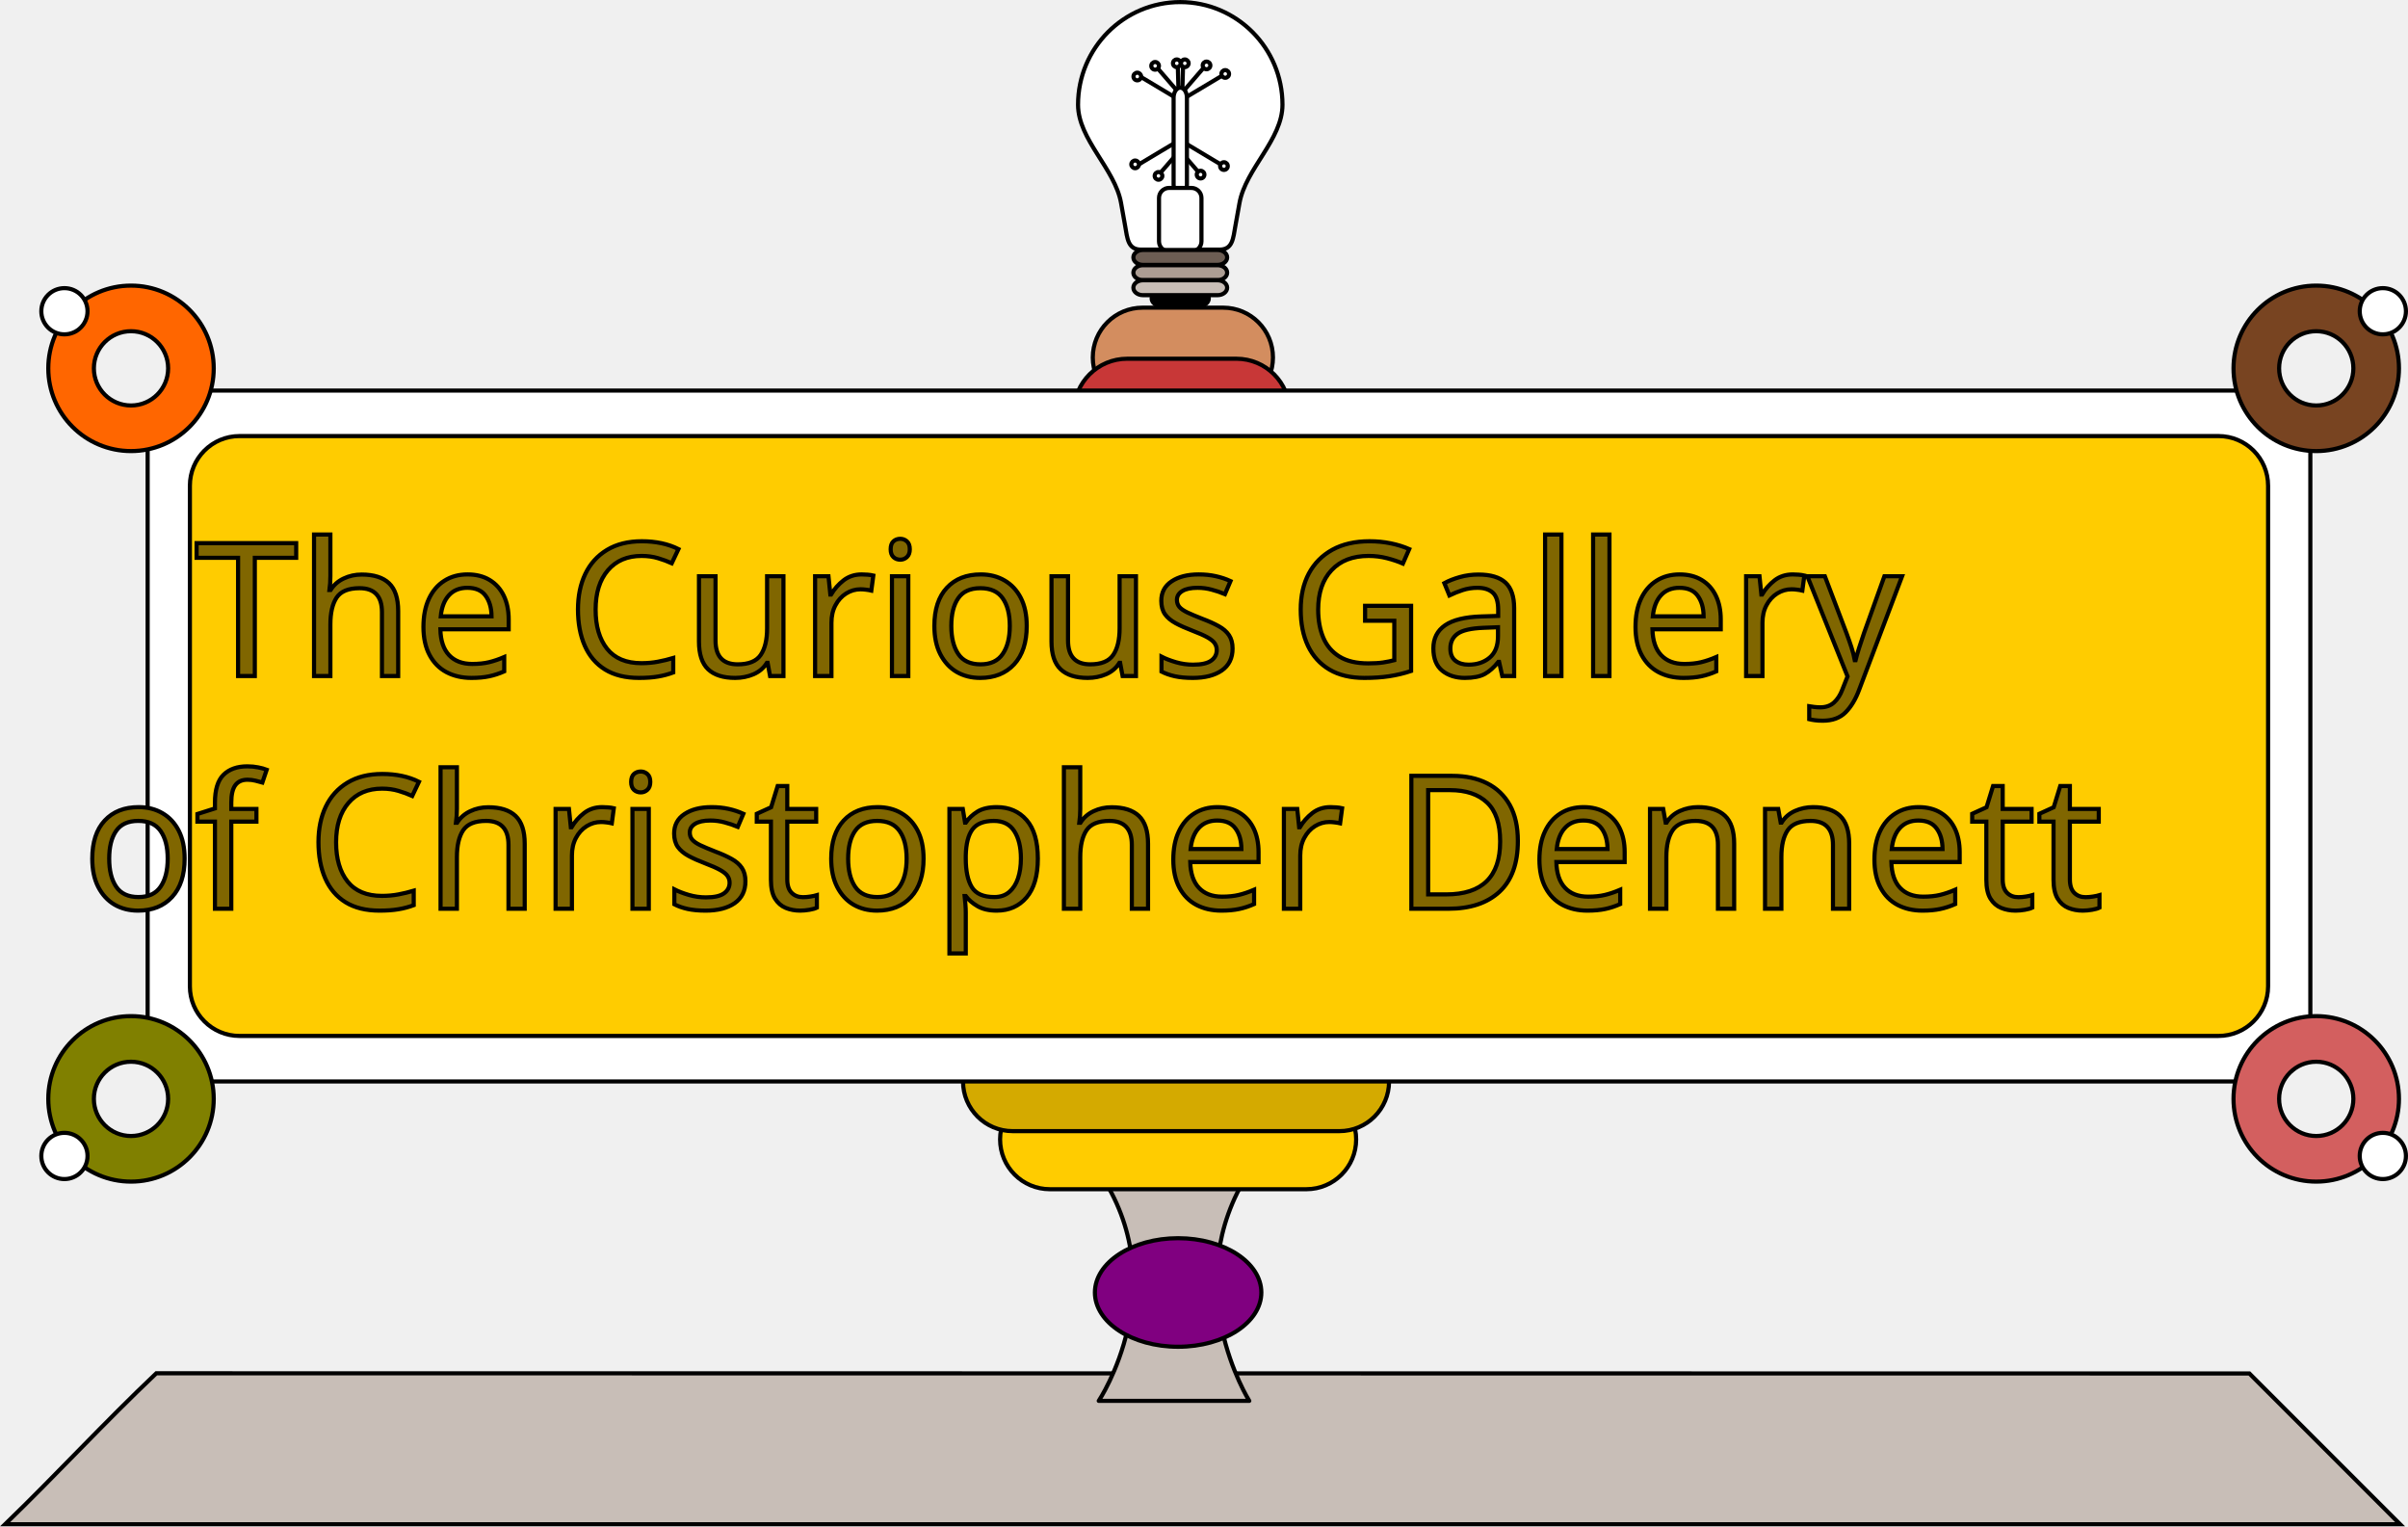
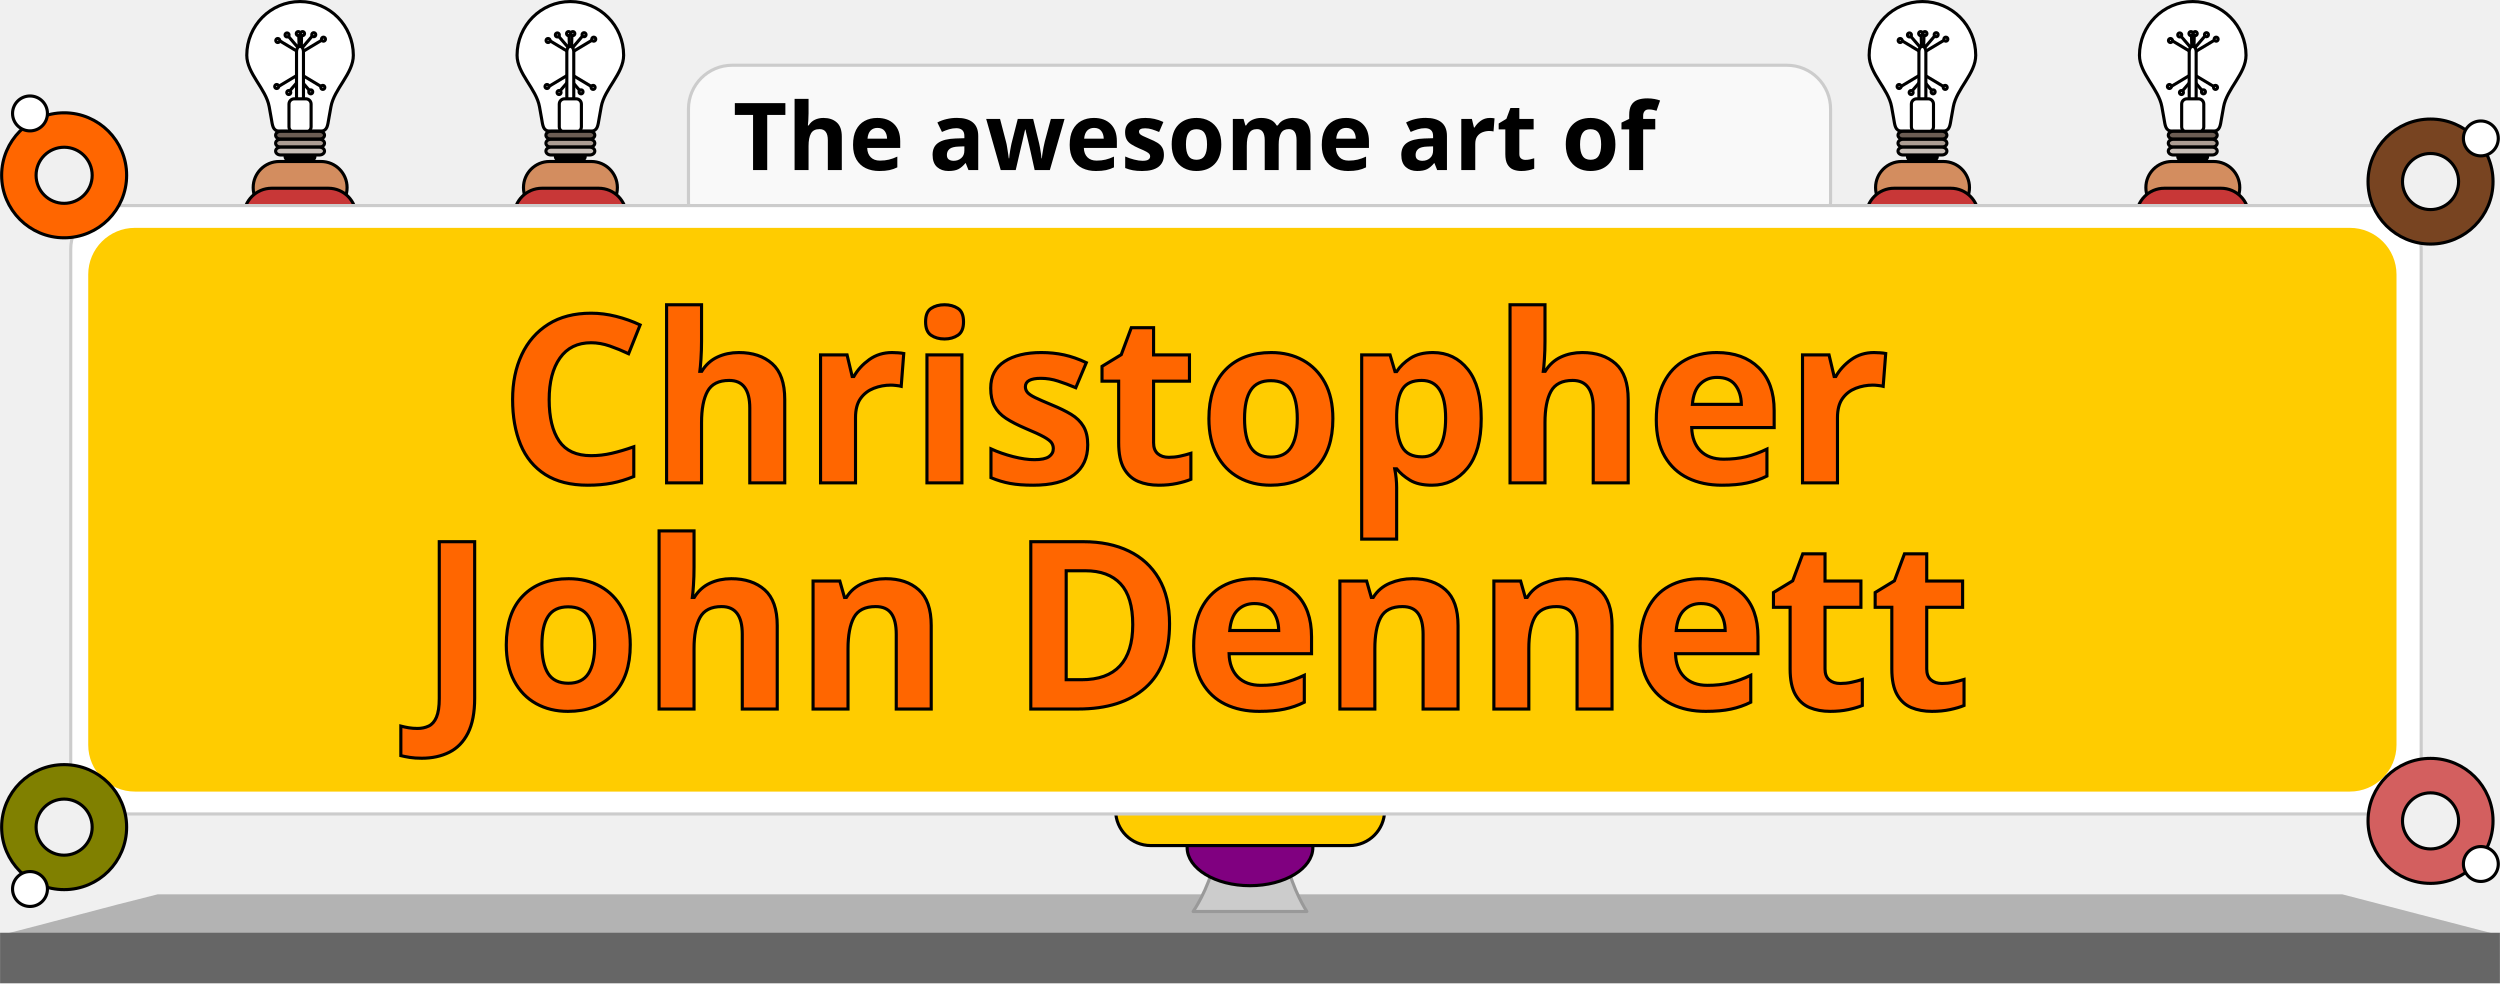
- <svg xmlns="http://www.w3.org/2000/svg" height="368.93" width="582.17" version="1.1" viewBox="0 0 582.175 368.927">
-   <g stroke="#000">
-     <g transform="translate(9.4894,-9.1126e-4)">
-       <path stroke-linejoin="round" style="color-rendering:auto;color:#000000;isolation:auto;mix-blend-mode:normal;shape-rendering:auto;solid-color:#000000;image-rendering:auto" d="m275.86.501c-13.649 0-24.713 11.104-24.713 24.801.01 8.436 8.916 15.458 10.397 23.761l.969 5.432c.568 3.185.658 5.84 3.882 5.84h18.929c3.224 0 3.31-2.656 3.881-5.84l.969-5.402c1.491-8.313 10.398-15.345 10.397-23.791 0-13.697-11.064-24.801-24.713-24.801z" stroke-linecap="round" fill="#fff" />
-       <g fill="none">
-         <path d="m274.85 34.349-9.458 5.654" />
-         <path d="m271.23 41.619-.201.202 5.232-6.058-.201 6.866" />
-         <path d="m276.63 34.349 9.458 5.654" />
-         <path d="m280.25 41.619.201.202-5.232-6.058.201 6.866" />
-         <path d="m275.01 23.779-9.458-5.654" />
-         <path d="m270.42 16.509-.201-.202 5.232 6.058-.201-6.866" />
-         <path d="m276.79 23.779 9.458-5.654" />
-         <path d="m281.38 16.509.201-.202-5.232 6.058.201-6.866" />
+ <svg xmlns="http://www.w3.org/2000/svg" height="314.6" width="800" version="1.1" viewBox="0 0 800.006 314.622">
+   <g stroke="#000" transform="translate(-224.8 -7.147)">
+     <path stroke-linejoin="round" style="color-rendering:auto;color:#000000;isolation:auto;mix-blend-mode:normal;shape-rendering:auto;solid-color:#000000;image-rendering:auto" d="m407.3 7.645c-9.416 0-17.05 7.695-17.05 17.19.007 5.846 6.151 10.71 7.173 16.47l.669 3.764c.392 2.207.454 4.047 2.678 4.047h13.06c2.224 0 2.284-1.84 2.678-4.047l.669-3.744c1.029-5.761 7.173-10.63 7.173-16.49 0-9.492-7.633-17.19-17.05-17.19z" stroke-linecap="round" fill="#fff" />
+     <g transform="matrix(.6899 0 0 .693 217 7.297)" stroke-width="1.446" fill="none">
+       <path d="m274.8 34.35-9.458 5.654" />
+       <path d="m271.2 41.62-.201.202 5.232-6.058-.201 6.866" />
+       <path d="m276.6 34.35 9.458 5.654" />
+       <path d="m280.2 41.62.201.202-5.232-6.058.201 6.866" />
+       <path d="m275 23.78-9.458-5.654" />
+       <path d="m270.4 16.51-.201-.202 5.232 6.058-.201-6.866" />
+       <path d="m276.8 23.78 9.458-5.654" />
+       <path d="m281.4 16.51.201-.202-5.232 6.058.201-6.866" />
+     </g>
+     <g stroke-linejoin="round" transform="matrix(.6899 0 0 .693 217 7.297)" stroke-linecap="round" stroke-width="1.446">
+       <g fill="#fff">
+         <rect style="color-rendering:auto;color:#000000;isolation:auto;mix-blend-mode:normal;shape-rendering:auto;solid-color:#000000;image-rendering:auto" rx="2.427" ry="2.427" height="25.85" width="3.22" y="21.19" x="274.2" />
+         <rect style="color-rendering:auto;color:#000000;isolation:auto;mix-blend-mode:normal;shape-rendering:auto;solid-color:#000000;image-rendering:auto" rx="2.427" ry="2.427" height="15.35" width="10.26" y="45.42" x="270.7" />
+         <rect style="color-rendering:auto;color:#000000;isolation:auto;mix-blend-mode:normal;shape-rendering:auto;solid-color:#000000;image-rendering:auto" rx="2.427" ry="2.427" height="3.776" width="9.298" y="72.19" x="271.2" />
      </g>
-       <g stroke-linejoin="round" stroke-linecap="round">
-         <g fill="#fff">
-           <rect style="color-rendering:auto;color:#000000;isolation:auto;mix-blend-mode:normal;shape-rendering:auto;solid-color:#000000;image-rendering:auto" rx="2.427" ry="2.427" height="25.848" width="3.22" y="21.19" x="274.25" />
-           <rect style="color-rendering:auto;color:#000000;isolation:auto;mix-blend-mode:normal;shape-rendering:auto;solid-color:#000000;image-rendering:auto" rx="2.427" ry="2.427" height="15.347" width="10.263" y="45.423" x="270.72" />
-           <rect style="color-rendering:auto;color:#000000;isolation:auto;mix-blend-mode:normal;shape-rendering:auto;solid-color:#000000;image-rendering:auto" rx="2.427" ry="2.427" height="3.776" width="9.298" y="72.193" x="271.21" />
-         </g>
-         <rect style="color-rendering:auto;color:#000000;isolation:auto;mix-blend-mode:normal;shape-rendering:auto;solid-color:#000000;image-rendering:auto" rx="2.363" ry="2.363" height="3.677" width="13.823" y="70.297" x="268.94" />
-         <rect style="color-rendering:auto;color:#000000;isolation:auto;mix-blend-mode:normal;shape-rendering:auto;solid-color:#000000;image-rendering:auto" rx="2.313" ry="2.313" height="3.599" width="22.676" y="60.42" x="264.52" fill="#6c5d53" />
-         <rect style="color-rendering:auto;color:#000000;isolation:auto;mix-blend-mode:normal;shape-rendering:auto;solid-color:#000000;image-rendering:auto" rx="2.313" ry="2.313" height="3.599" width="22.676" y="64.106" x="264.52" fill="#ac9d93" />
-         <rect style="color-rendering:auto;color:#000000;isolation:auto;mix-blend-mode:normal;shape-rendering:auto;solid-color:#000000;image-rendering:auto" rx="2.313" ry="2.313" height="3.599" width="22.676" y="67.745" x="264.52" fill="#c8beb7" />
-         <g fill="#fff">
-           <ellipse style="color-rendering:auto;color:#000000;isolation:auto;mix-blend-mode:normal;shape-rendering:auto;solid-color:#000000;image-rendering:auto" rx=".925" ry=".928" cy="18.492" cx="265.47" />
-           <ellipse style="color-rendering:auto;color:#000000;isolation:auto;mix-blend-mode:normal;shape-rendering:auto;solid-color:#000000;image-rendering:auto" rx=".925" ry=".928" cy="15.915" cx="269.78" />
-           <ellipse style="color-rendering:auto;color:#000000;isolation:auto;mix-blend-mode:normal;shape-rendering:auto;solid-color:#000000;image-rendering:auto" rx=".925" ry=".928" cy="15.296" cx="275.02" />
-           <ellipse style="color-rendering:auto;color:#000000;isolation:auto;mix-blend-mode:normal;shape-rendering:auto;solid-color:#000000;image-rendering:auto" rx=".925" ry=".928" cy="15.296" cx="276.96" />
-           <ellipse style="color-rendering:auto;color:#000000;isolation:auto;mix-blend-mode:normal;shape-rendering:auto;solid-color:#000000;image-rendering:auto" rx=".925" ry=".928" cy="15.811" cx="282.21" />
-           <ellipse style="color-rendering:auto;color:#000000;isolation:auto;mix-blend-mode:normal;shape-rendering:auto;solid-color:#000000;image-rendering:auto" rx=".925" ry=".928" cy="17.873" cx="286.73" />
-           <ellipse style="color-rendering:auto;color:#000000;isolation:auto;mix-blend-mode:normal;shape-rendering:auto;solid-color:#000000;image-rendering:auto" rx=".925" ry=".928" cy="40.14" cx="286.42" />
-           <ellipse style="color-rendering:auto;color:#000000;isolation:auto;mix-blend-mode:normal;shape-rendering:auto;solid-color:#000000;image-rendering:auto" rx=".925" ry=".928" cy="42.202" cx="280.77" />
-           <ellipse style="color-rendering:auto;color:#000000;isolation:auto;mix-blend-mode:normal;shape-rendering:auto;solid-color:#000000;image-rendering:auto" rx=".925" ry=".928" cy="42.511" cx="270.6" />
-           <ellipse style="color-rendering:auto;color:#000000;isolation:auto;mix-blend-mode:normal;shape-rendering:auto;solid-color:#000000;image-rendering:auto" rx=".925" ry=".928" cy="39.728" cx="264.95" />
-         </g>
+       <rect style="color-rendering:auto;color:#000000;isolation:auto;mix-blend-mode:normal;shape-rendering:auto;solid-color:#000000;image-rendering:auto" rx="2.363" ry="2.363" height="3.677" width="13.82" y="70.3" x="268.9" />
+       <rect style="color-rendering:auto;color:#000000;isolation:auto;mix-blend-mode:normal;shape-rendering:auto;solid-color:#000000;image-rendering:auto" rx="2.313" ry="2.313" height="3.599" width="22.68" y="60.42" x="264.5" fill="#6c5d53" />
+       <rect style="color-rendering:auto;color:#000000;isolation:auto;mix-blend-mode:normal;shape-rendering:auto;solid-color:#000000;image-rendering:auto" rx="2.313" ry="2.313" height="3.599" width="22.68" y="64.11" x="264.5" fill="#ac9d93" />
+       <rect style="color-rendering:auto;color:#000000;isolation:auto;mix-blend-mode:normal;shape-rendering:auto;solid-color:#000000;image-rendering:auto" rx="2.313" ry="2.313" height="3.599" width="22.68" y="67.75" x="264.5" fill="#c8beb7" />
+       <g fill="#fff">
+         <ellipse style="color-rendering:auto;color:#000000;isolation:auto;mix-blend-mode:normal;shape-rendering:auto;solid-color:#000000;image-rendering:auto" rx=".924" ry=".928" cy="18.49" cx="265.5" />
+         <ellipse style="color-rendering:auto;color:#000000;isolation:auto;mix-blend-mode:normal;shape-rendering:auto;solid-color:#000000;image-rendering:auto" rx=".924" ry=".928" cy="15.92" cx="269.8" />
+         <ellipse style="color-rendering:auto;color:#000000;isolation:auto;mix-blend-mode:normal;shape-rendering:auto;solid-color:#000000;image-rendering:auto" rx=".924" ry=".928" cy="15.3" cx="275" />
+         <ellipse style="color-rendering:auto;color:#000000;isolation:auto;mix-blend-mode:normal;shape-rendering:auto;solid-color:#000000;image-rendering:auto" rx=".924" ry=".928" cy="15.3" cx="277" />
+         <ellipse style="color-rendering:auto;color:#000000;isolation:auto;mix-blend-mode:normal;shape-rendering:auto;solid-color:#000000;image-rendering:auto" rx=".924" ry=".928" cy="15.81" cx="282.2" />
+         <ellipse style="color-rendering:auto;color:#000000;isolation:auto;mix-blend-mode:normal;shape-rendering:auto;solid-color:#000000;image-rendering:auto" rx=".924" ry=".928" cy="17.87" cx="286.7" />
+         <ellipse style="color-rendering:auto;color:#000000;isolation:auto;mix-blend-mode:normal;shape-rendering:auto;solid-color:#000000;image-rendering:auto" rx=".924" ry=".928" cy="40.14" cx="286.4" />
+         <ellipse style="color-rendering:auto;color:#000000;isolation:auto;mix-blend-mode:normal;shape-rendering:auto;solid-color:#000000;image-rendering:auto" rx=".924" ry=".928" cy="42.2" cx="280.8" />
+         <ellipse style="color-rendering:auto;color:#000000;isolation:auto;mix-blend-mode:normal;shape-rendering:auto;solid-color:#000000;image-rendering:auto" rx=".924" ry=".928" cy="42.51" cx="270.6" />
+         <ellipse style="color-rendering:auto;color:#000000;isolation:auto;mix-blend-mode:normal;shape-rendering:auto;solid-color:#000000;image-rendering:auto" rx=".924" ry=".928" cy="39.73" cx="265" />
      </g>
-       <path stroke-width="1px" fill="#c8beb7" d="m28.301 331.94 506.03.045 36.447 36.447h-579.03c12.377-11.96 24.049-24.66 36.551-36.49z" fill-rule="evenodd" />
    </g>
-     <g stroke-linejoin="round" stroke-linecap="round" transform="translate(9.4894,-9.1126e-4)">
-       <path style="color-rendering:auto;color:#000000;isolation:auto;mix-blend-mode:normal;shape-rendering:auto;solid-color:#000000;image-rendering:auto" d="m256.15 283.21h36.397c-17.693 27.339 0 55.397 0 55.397h-36.397s18.704-28.058 0-55.397z" fill="#c8beb7" />
-       <ellipse style="color-rendering:auto;color:#000000;isolation:auto;mix-blend-mode:normal;shape-rendering:auto;solid-color:#000000;image-rendering:auto" rx="20.12" ry="13.12" cy="312.41" cx="275.34" fill="#800080" />
-       <rect ry="12.042" style="color-rendering:auto;color:#000000;isolation:auto;mix-blend-mode:normal;shape-rendering:auto;solid-color:#000000;image-rendering:auto" transform="scale(1,-1)" height="24.084" width="86.084" y="-287.45" x="232.3" fill="#fc0" />
-       <rect ry="12" style="color-rendering:auto;color:#000000;isolation:auto;mix-blend-mode:normal;shape-rendering:auto;solid-color:#000000;image-rendering:auto" transform="scale(1,-1)" height="24" width="103" y="-273.41" x="223.34" fill="#d4aa00" />
-       <rect style="color-rendering:auto;color:#000000;isolation:auto;mix-blend-mode:normal;shape-rendering:auto;solid-color:#000000;image-rendering:auto" ry="12.042" height="24.084" width="43.562" y="74.364" x="254.71" fill="#d38d5f" />
-       <rect style="color-rendering:auto;color:#000000;isolation:auto;mix-blend-mode:normal;shape-rendering:auto;solid-color:#000000;image-rendering:auto" ry="12.848" height="25.696" width="52.122" y="86.71" x="250.17" fill="#c83737" />
+     <rect stroke-linejoin="round" style="color-rendering:auto;color:#000000;isolation:auto;mix-blend-mode:normal;shape-rendering:auto;solid-color:#000000;image-rendering:auto" ry="8.345" height="16.69" width="30.05" stroke-linecap="round" y="58.83" x="392.3" fill="#d38d5f" />
+     <rect stroke-linejoin="round" style="color-rendering:auto;color:#000000;isolation:auto;mix-blend-mode:normal;shape-rendering:auto;solid-color:#000000;image-rendering:auto" ry="8.904" height="17.81" width="35.96" stroke-linecap="round" y="67.39" x="389.3" fill="#c83737" />
+   </g>
+   <g stroke="#000" transform="translate(207.9 -7.147)">
+     <path stroke-linejoin="round" style="color-rendering:auto;color:#000000;isolation:auto;mix-blend-mode:normal;shape-rendering:auto;solid-color:#000000;image-rendering:auto" d="m407.3 7.645c-9.416 0-17.05 7.695-17.05 17.19.007 5.846 6.151 10.71 7.173 16.47l.669 3.764c.392 2.207.454 4.047 2.678 4.047h13.06c2.224 0 2.284-1.84 2.678-4.047l.669-3.744c1.029-5.761 7.173-10.63 7.173-16.49 0-9.492-7.633-17.19-17.05-17.19z" stroke-linecap="round" fill="#fff" />
+     <g transform="matrix(.6899 0 0 .693 217 7.297)" stroke-width="1.446" fill="none">
+       <path d="m274.8 34.35-9.458 5.654" />
+       <path d="m271.2 41.62-.201.202 5.232-6.058-.201 6.866" />
+       <path d="m276.6 34.35 9.458 5.654" />
+       <path d="m280.2 41.62.201.202-5.232-6.058.201 6.866" />
+       <path d="m275 23.78-9.458-5.654" />
+       <path d="m270.4 16.51-.201-.202 5.232 6.058-.201-6.866" />
+       <path d="m276.8 23.78 9.458-5.654" />
+       <path d="m281.4 16.51.201-.202-5.232 6.058.201-6.866" />
    </g>
-     <g stroke-linejoin="round" stroke-linecap="round" transform="translate(9.4894,-9.1126e-4)">
-       <rect style="color-rendering:auto;color:#000000;isolation:auto;mix-blend-mode:normal;shape-rendering:auto;solid-color:#000000;image-rendering:auto" ry="12" height="167" width="522.87" y="94.406" x="26.205" fill="#fff" />
-       <rect style="color-rendering:auto;color:#000000;isolation:auto;mix-blend-mode:normal;shape-rendering:auto;solid-color:#000000;image-rendering:auto" fill-opacity=".997" ry="12" height="145" width="502.44" y="105.4" x="36.42" fill="#fc0" />
+     <g stroke-linejoin="round" transform="matrix(.6899 0 0 .693 217 7.297)" stroke-linecap="round" stroke-width="1.446">
+       <g fill="#fff">
+         <rect style="color-rendering:auto;color:#000000;isolation:auto;mix-blend-mode:normal;shape-rendering:auto;solid-color:#000000;image-rendering:auto" rx="2.427" ry="2.427" height="25.85" width="3.22" y="21.19" x="274.2" />
+         <rect style="color-rendering:auto;color:#000000;isolation:auto;mix-blend-mode:normal;shape-rendering:auto;solid-color:#000000;image-rendering:auto" rx="2.427" ry="2.427" height="15.35" width="10.26" y="45.42" x="270.7" />
+         <rect style="color-rendering:auto;color:#000000;isolation:auto;mix-blend-mode:normal;shape-rendering:auto;solid-color:#000000;image-rendering:auto" rx="2.427" ry="2.427" height="3.776" width="9.298" y="72.19" x="271.2" />
+       </g>
+       <rect style="color-rendering:auto;color:#000000;isolation:auto;mix-blend-mode:normal;shape-rendering:auto;solid-color:#000000;image-rendering:auto" rx="2.363" ry="2.363" height="3.677" width="13.82" y="70.3" x="268.9" />
+       <rect style="color-rendering:auto;color:#000000;isolation:auto;mix-blend-mode:normal;shape-rendering:auto;solid-color:#000000;image-rendering:auto" rx="2.313" ry="2.313" height="3.599" width="22.68" y="60.42" x="264.5" fill="#6c5d53" />
+       <rect style="color-rendering:auto;color:#000000;isolation:auto;mix-blend-mode:normal;shape-rendering:auto;solid-color:#000000;image-rendering:auto" rx="2.313" ry="2.313" height="3.599" width="22.68" y="64.11" x="264.5" fill="#ac9d93" />
+       <rect style="color-rendering:auto;color:#000000;isolation:auto;mix-blend-mode:normal;shape-rendering:auto;solid-color:#000000;image-rendering:auto" rx="2.313" ry="2.313" height="3.599" width="22.68" y="67.75" x="264.5" fill="#c8beb7" />
+       <g fill="#fff">
+         <ellipse style="color-rendering:auto;color:#000000;isolation:auto;mix-blend-mode:normal;shape-rendering:auto;solid-color:#000000;image-rendering:auto" rx=".924" ry=".928" cy="18.49" cx="265.5" />
+         <ellipse style="color-rendering:auto;color:#000000;isolation:auto;mix-blend-mode:normal;shape-rendering:auto;solid-color:#000000;image-rendering:auto" rx=".924" ry=".928" cy="15.92" cx="269.8" />
+         <ellipse style="color-rendering:auto;color:#000000;isolation:auto;mix-blend-mode:normal;shape-rendering:auto;solid-color:#000000;image-rendering:auto" rx=".924" ry=".928" cy="15.3" cx="275" />
+         <ellipse style="color-rendering:auto;color:#000000;isolation:auto;mix-blend-mode:normal;shape-rendering:auto;solid-color:#000000;image-rendering:auto" rx=".924" ry=".928" cy="15.3" cx="277" />
+         <ellipse style="color-rendering:auto;color:#000000;isolation:auto;mix-blend-mode:normal;shape-rendering:auto;solid-color:#000000;image-rendering:auto" rx=".924" ry=".928" cy="15.81" cx="282.2" />
+         <ellipse style="color-rendering:auto;color:#000000;isolation:auto;mix-blend-mode:normal;shape-rendering:auto;solid-color:#000000;image-rendering:auto" rx=".924" ry=".928" cy="17.87" cx="286.7" />
+         <ellipse style="color-rendering:auto;color:#000000;isolation:auto;mix-blend-mode:normal;shape-rendering:auto;solid-color:#000000;image-rendering:auto" rx=".924" ry=".928" cy="40.14" cx="286.4" />
+         <ellipse style="color-rendering:auto;color:#000000;isolation:auto;mix-blend-mode:normal;shape-rendering:auto;solid-color:#000000;image-rendering:auto" rx=".924" ry=".928" cy="42.2" cx="280.8" />
+         <ellipse style="color-rendering:auto;color:#000000;isolation:auto;mix-blend-mode:normal;shape-rendering:auto;solid-color:#000000;image-rendering:auto" rx=".924" ry=".928" cy="42.51" cx="270.6" />
+         <ellipse style="color-rendering:auto;color:#000000;isolation:auto;mix-blend-mode:normal;shape-rendering:auto;solid-color:#000000;image-rendering:auto" rx=".924" ry=".928" cy="39.73" cx="265" />
+       </g>
    </g>
+     <rect stroke-linejoin="round" style="color-rendering:auto;color:#000000;isolation:auto;mix-blend-mode:normal;shape-rendering:auto;solid-color:#000000;image-rendering:auto" ry="8.345" height="16.69" width="30.05" stroke-linecap="round" y="58.83" x="392.3" fill="#d38d5f" />
+     <rect stroke-linejoin="round" style="color-rendering:auto;color:#000000;isolation:auto;mix-blend-mode:normal;shape-rendering:auto;solid-color:#000000;image-rendering:auto" ry="8.904" height="17.81" width="35.96" stroke-linecap="round" y="67.39" x="389.3" fill="#c83737" />
  </g>
-   <g transform="translate(9.4894,-9.1126e-4)">
-     <text style="word-spacing:0px;letter-spacing:0px" xml:space="preserve" font-size="45px" stroke="#000000" y="163.406" x="283.968" font-family="'Futura Md BT'" line-height="125%" fill="#806600">
-       <tspan y="163.406" x="290.78" style="text-anchor:middle;text-align:center">The Curious Gallery </tspan>
-       <tspan y="219.656" x="283.968" style="text-anchor:middle;text-align:center">of Christopher Dennett</tspan>
-     </text>
+   <g stroke="#000" transform="translate(-311.3 -7.147)">
+     <path stroke-linejoin="round" style="color-rendering:auto;color:#000000;isolation:auto;mix-blend-mode:normal;shape-rendering:auto;solid-color:#000000;image-rendering:auto" d="m407.3 7.645c-9.416 0-17.05 7.695-17.05 17.19.007 5.846 6.151 10.71 7.173 16.47l.669 3.764c.392 2.207.454 4.047 2.678 4.047h13.06c2.224 0 2.284-1.84 2.678-4.047l.669-3.744c1.029-5.761 7.173-10.63 7.173-16.49 0-9.492-7.633-17.19-17.05-17.19z" stroke-linecap="round" fill="#fff" />
+     <g transform="matrix(.6899 0 0 .693 217 7.297)" stroke-width="1.446" fill="none">
+       <path d="m274.8 34.35-9.458 5.654" />
+       <path d="m271.2 41.62-.201.202 5.232-6.058-.201 6.866" />
+       <path d="m276.6 34.35 9.458 5.654" />
+       <path d="m280.2 41.62.201.202-5.232-6.058.201 6.866" />
+       <path d="m275 23.78-9.458-5.654" />
+       <path d="m270.4 16.51-.201-.202 5.232 6.058-.201-6.866" />
+       <path d="m276.8 23.78 9.458-5.654" />
+       <path d="m281.4 16.51.201-.202-5.232 6.058.201-6.866" />
+     </g>
+     <g stroke-linejoin="round" transform="matrix(.6899 0 0 .693 217 7.297)" stroke-linecap="round" stroke-width="1.446">
+       <g fill="#fff">
+         <rect style="color-rendering:auto;color:#000000;isolation:auto;mix-blend-mode:normal;shape-rendering:auto;solid-color:#000000;image-rendering:auto" rx="2.427" ry="2.427" height="25.85" width="3.22" y="21.19" x="274.2" />
+         <rect style="color-rendering:auto;color:#000000;isolation:auto;mix-blend-mode:normal;shape-rendering:auto;solid-color:#000000;image-rendering:auto" rx="2.427" ry="2.427" height="15.35" width="10.26" y="45.42" x="270.7" />
+         <rect style="color-rendering:auto;color:#000000;isolation:auto;mix-blend-mode:normal;shape-rendering:auto;solid-color:#000000;image-rendering:auto" rx="2.427" ry="2.427" height="3.776" width="9.298" y="72.19" x="271.2" />
+       </g>
+       <rect style="color-rendering:auto;color:#000000;isolation:auto;mix-blend-mode:normal;shape-rendering:auto;solid-color:#000000;image-rendering:auto" rx="2.363" ry="2.363" height="3.677" width="13.82" y="70.3" x="268.9" />
+       <rect style="color-rendering:auto;color:#000000;isolation:auto;mix-blend-mode:normal;shape-rendering:auto;solid-color:#000000;image-rendering:auto" rx="2.313" ry="2.313" height="3.599" width="22.68" y="60.42" x="264.5" fill="#6c5d53" />
+       <rect style="color-rendering:auto;color:#000000;isolation:auto;mix-blend-mode:normal;shape-rendering:auto;solid-color:#000000;image-rendering:auto" rx="2.313" ry="2.313" height="3.599" width="22.68" y="64.11" x="264.5" fill="#ac9d93" />
+       <rect style="color-rendering:auto;color:#000000;isolation:auto;mix-blend-mode:normal;shape-rendering:auto;solid-color:#000000;image-rendering:auto" rx="2.313" ry="2.313" height="3.599" width="22.68" y="67.75" x="264.5" fill="#c8beb7" />
+       <g fill="#fff">
+         <ellipse style="color-rendering:auto;color:#000000;isolation:auto;mix-blend-mode:normal;shape-rendering:auto;solid-color:#000000;image-rendering:auto" rx=".924" ry=".928" cy="18.49" cx="265.5" />
+         <ellipse style="color-rendering:auto;color:#000000;isolation:auto;mix-blend-mode:normal;shape-rendering:auto;solid-color:#000000;image-rendering:auto" rx=".924" ry=".928" cy="15.92" cx="269.8" />
+         <ellipse style="color-rendering:auto;color:#000000;isolation:auto;mix-blend-mode:normal;shape-rendering:auto;solid-color:#000000;image-rendering:auto" rx=".924" ry=".928" cy="15.3" cx="275" />
+         <ellipse style="color-rendering:auto;color:#000000;isolation:auto;mix-blend-mode:normal;shape-rendering:auto;solid-color:#000000;image-rendering:auto" rx=".924" ry=".928" cy="15.3" cx="277" />
+         <ellipse style="color-rendering:auto;color:#000000;isolation:auto;mix-blend-mode:normal;shape-rendering:auto;solid-color:#000000;image-rendering:auto" rx=".924" ry=".928" cy="15.81" cx="282.2" />
+         <ellipse style="color-rendering:auto;color:#000000;isolation:auto;mix-blend-mode:normal;shape-rendering:auto;solid-color:#000000;image-rendering:auto" rx=".924" ry=".928" cy="17.87" cx="286.7" />
+         <ellipse style="color-rendering:auto;color:#000000;isolation:auto;mix-blend-mode:normal;shape-rendering:auto;solid-color:#000000;image-rendering:auto" rx=".924" ry=".928" cy="40.14" cx="286.4" />
+         <ellipse style="color-rendering:auto;color:#000000;isolation:auto;mix-blend-mode:normal;shape-rendering:auto;solid-color:#000000;image-rendering:auto" rx=".924" ry=".928" cy="42.2" cx="280.8" />
+         <ellipse style="color-rendering:auto;color:#000000;isolation:auto;mix-blend-mode:normal;shape-rendering:auto;solid-color:#000000;image-rendering:auto" rx=".924" ry=".928" cy="42.51" cx="270.6" />
+         <ellipse style="color-rendering:auto;color:#000000;isolation:auto;mix-blend-mode:normal;shape-rendering:auto;solid-color:#000000;image-rendering:auto" rx=".924" ry=".928" cy="39.73" cx="265" />
+       </g>
+     </g>
+     <rect stroke-linejoin="round" style="color-rendering:auto;color:#000000;isolation:auto;mix-blend-mode:normal;shape-rendering:auto;solid-color:#000000;image-rendering:auto" ry="8.345" height="16.69" width="30.05" stroke-linecap="round" y="58.83" x="392.3" fill="#d38d5f" />
+     <rect stroke-linejoin="round" style="color-rendering:auto;color:#000000;isolation:auto;mix-blend-mode:normal;shape-rendering:auto;solid-color:#000000;image-rendering:auto" ry="8.904" height="17.81" width="35.96" stroke-linecap="round" y="67.39" x="389.3" fill="#c83737" />
  </g>
-   <g stroke-linejoin="round" stroke="#000" stroke-linecap="round" transform="translate(9.4894,-9.1126e-4)">
-     <path style="color-rendering:auto;color:#000000;isolation:auto;mix-blend-mode:normal;shape-rendering:auto;solid-color:#000000;image-rendering:auto" d="m22.185 69.032a20 20 0 0 0 -20 20 20 20 0 0 0 20 20 20 20 0 0 0 20 -20 20 20 0 0 0 -20 -20zm0 11.023a8.976 8.976 0 0 1 8.975 8.977 8.976 8.976 0 0 1 -8.975 8.977 8.976 8.976 0 0 1 -8.977 -8.977 8.976 8.976 0 0 1 8.977 -8.977z" fill="#f60" />
-     <circle style="color-rendering:auto;color:#000000;isolation:auto;mix-blend-mode:normal;shape-rendering:auto;solid-color:#000000;image-rendering:auto" cy="75.229" cx="6.085" r="5.585" fill="#fff" />
-     <path style="color-rendering:auto;color:#000000;isolation:auto;mix-blend-mode:normal;shape-rendering:auto;solid-color:#000000;image-rendering:auto" d="m22.185 285.61a20 20 0 0 1 -20 -20 20 20 0 0 1 20 -20 20 20 0 0 1 20 20 20 20 0 0 1 -20 20zm0-11.023a8.976 8.976 0 0 0 8.975 -8.977 8.976 8.976 0 0 0 -8.975 -8.977 8.976 8.976 0 0 0 -8.977 8.977 8.976 8.976 0 0 0 8.977 8.977z" fill="#808000" />
-     <circle style="color-rendering:auto;color:#000000;isolation:auto;mix-blend-mode:normal;shape-rendering:auto;solid-color:#000000;image-rendering:auto" cx="6.085" transform="scale(1,-1)" cy="-279.41" r="5.585" fill="#fff" />
-     <path style="color-rendering:auto;color:#000000;isolation:auto;mix-blend-mode:normal;shape-rendering:auto;solid-color:#000000;image-rendering:auto" d="m550.5 69.032a20 20 0 0 1 20 20 20 20 0 0 1 -20 20 20 20 0 0 1 -20 -20 20 20 0 0 1 20 -20zm0 11.023a8.976 8.976 0 0 0 -8.975 8.977 8.976 8.976 0 0 0 8.975 8.977 8.976 8.976 0 0 0 8.977 -8.977 8.976 8.976 0 0 0 -8.98 -8.976z" fill="#784421" />
-     <circle style="color-rendering:auto;color:#000000;isolation:auto;mix-blend-mode:normal;shape-rendering:auto;solid-color:#000000;image-rendering:auto" cx="-566.6" transform="scale(-1,1)" cy="75.229" r="5.585" fill="#fff" />
-     <path style="color-rendering:auto;color:#000000;isolation:auto;mix-blend-mode:normal;shape-rendering:auto;solid-color:#000000;image-rendering:auto" d="m550.5 285.61a20 20 0 0 0 20 -20 20 20 0 0 0 -20 -20 20 20 0 0 0 -20 20 20 20 0 0 0 20 20zm0-11.023a8.976 8.976 0 0 1 -8.975 -8.977 8.976 8.976 0 0 1 8.975 -8.977 8.976 8.976 0 0 1 8.977 8.977 8.976 8.976 0 0 1 -8.977 8.977z" fill="#d35f5f" />
-     <circle style="color-rendering:auto;color:#000000;isolation:auto;mix-blend-mode:normal;shape-rendering:auto;solid-color:#000000;image-rendering:auto" cx="-566.6" transform="scale(-1)" cy="-279.41" r="5.585" fill="#fff" />
+   <g stroke="#000" transform="translate(294.4 -7.147)">
+     <path stroke-linejoin="round" style="color-rendering:auto;color:#000000;isolation:auto;mix-blend-mode:normal;shape-rendering:auto;solid-color:#000000;image-rendering:auto" d="m407.3 7.645c-9.416 0-17.05 7.695-17.05 17.19.007 5.846 6.151 10.71 7.173 16.47l.669 3.764c.392 2.207.454 4.047 2.678 4.047h13.06c2.224 0 2.284-1.84 2.678-4.047l.669-3.744c1.029-5.761 7.173-10.63 7.173-16.49 0-9.492-7.633-17.19-17.05-17.19z" stroke-linecap="round" fill="#fff" />
+     <g transform="matrix(.6899 0 0 .693 217 7.297)" stroke-width="1.446" fill="none">
+       <path d="m274.8 34.35-9.458 5.654" />
+       <path d="m271.2 41.62-.201.202 5.232-6.058-.201 6.866" />
+       <path d="m276.6 34.35 9.458 5.654" />
+       <path d="m280.2 41.62.201.202-5.232-6.058.201 6.866" />
+       <path d="m275 23.78-9.458-5.654" />
+       <path d="m270.4 16.51-.201-.202 5.232 6.058-.201-6.866" />
+       <path d="m276.8 23.78 9.458-5.654" />
+       <path d="m281.4 16.51.201-.202-5.232 6.058.201-6.866" />
+     </g>
+     <g stroke-linejoin="round" transform="matrix(.6899 0 0 .693 217 7.297)" stroke-linecap="round" stroke-width="1.446">
+       <g fill="#fff">
+         <rect style="color-rendering:auto;color:#000000;isolation:auto;mix-blend-mode:normal;shape-rendering:auto;solid-color:#000000;image-rendering:auto" rx="2.427" ry="2.427" height="25.85" width="3.22" y="21.19" x="274.2" />
+         <rect style="color-rendering:auto;color:#000000;isolation:auto;mix-blend-mode:normal;shape-rendering:auto;solid-color:#000000;image-rendering:auto" rx="2.427" ry="2.427" height="15.35" width="10.26" y="45.42" x="270.7" />
+         <rect style="color-rendering:auto;color:#000000;isolation:auto;mix-blend-mode:normal;shape-rendering:auto;solid-color:#000000;image-rendering:auto" rx="2.427" ry="2.427" height="3.776" width="9.298" y="72.19" x="271.2" />
+       </g>
+       <rect style="color-rendering:auto;color:#000000;isolation:auto;mix-blend-mode:normal;shape-rendering:auto;solid-color:#000000;image-rendering:auto" rx="2.363" ry="2.363" height="3.677" width="13.82" y="70.3" x="268.9" />
+       <rect style="color-rendering:auto;color:#000000;isolation:auto;mix-blend-mode:normal;shape-rendering:auto;solid-color:#000000;image-rendering:auto" rx="2.313" ry="2.313" height="3.599" width="22.68" y="60.42" x="264.5" fill="#6c5d53" />
+       <rect style="color-rendering:auto;color:#000000;isolation:auto;mix-blend-mode:normal;shape-rendering:auto;solid-color:#000000;image-rendering:auto" rx="2.313" ry="2.313" height="3.599" width="22.68" y="64.11" x="264.5" fill="#ac9d93" />
+       <rect style="color-rendering:auto;color:#000000;isolation:auto;mix-blend-mode:normal;shape-rendering:auto;solid-color:#000000;image-rendering:auto" rx="2.313" ry="2.313" height="3.599" width="22.68" y="67.75" x="264.5" fill="#c8beb7" />
+       <g fill="#fff">
+         <ellipse style="color-rendering:auto;color:#000000;isolation:auto;mix-blend-mode:normal;shape-rendering:auto;solid-color:#000000;image-rendering:auto" rx=".924" ry=".928" cy="18.49" cx="265.5" />
+         <ellipse style="color-rendering:auto;color:#000000;isolation:auto;mix-blend-mode:normal;shape-rendering:auto;solid-color:#000000;image-rendering:auto" rx=".924" ry=".928" cy="15.92" cx="269.8" />
+         <ellipse style="color-rendering:auto;color:#000000;isolation:auto;mix-blend-mode:normal;shape-rendering:auto;solid-color:#000000;image-rendering:auto" rx=".924" ry=".928" cy="15.3" cx="275" />
+         <ellipse style="color-rendering:auto;color:#000000;isolation:auto;mix-blend-mode:normal;shape-rendering:auto;solid-color:#000000;image-rendering:auto" rx=".924" ry=".928" cy="15.3" cx="277" />
+         <ellipse style="color-rendering:auto;color:#000000;isolation:auto;mix-blend-mode:normal;shape-rendering:auto;solid-color:#000000;image-rendering:auto" rx=".924" ry=".928" cy="15.81" cx="282.2" />
+         <ellipse style="color-rendering:auto;color:#000000;isolation:auto;mix-blend-mode:normal;shape-rendering:auto;solid-color:#000000;image-rendering:auto" rx=".924" ry=".928" cy="17.87" cx="286.7" />
+         <ellipse style="color-rendering:auto;color:#000000;isolation:auto;mix-blend-mode:normal;shape-rendering:auto;solid-color:#000000;image-rendering:auto" rx=".924" ry=".928" cy="40.14" cx="286.4" />
+         <ellipse style="color-rendering:auto;color:#000000;isolation:auto;mix-blend-mode:normal;shape-rendering:auto;solid-color:#000000;image-rendering:auto" rx=".924" ry=".928" cy="42.2" cx="280.8" />
+         <ellipse style="color-rendering:auto;color:#000000;isolation:auto;mix-blend-mode:normal;shape-rendering:auto;solid-color:#000000;image-rendering:auto" rx=".924" ry=".928" cy="42.51" cx="270.6" />
+         <ellipse style="color-rendering:auto;color:#000000;isolation:auto;mix-blend-mode:normal;shape-rendering:auto;solid-color:#000000;image-rendering:auto" rx=".924" ry=".928" cy="39.73" cx="265" />
+       </g>
+     </g>
+     <rect stroke-linejoin="round" style="color-rendering:auto;color:#000000;isolation:auto;mix-blend-mode:normal;shape-rendering:auto;solid-color:#000000;image-rendering:auto" ry="8.345" height="16.69" width="30.05" stroke-linecap="round" y="58.83" x="392.3" fill="#d38d5f" />
+     <rect stroke-linejoin="round" style="color-rendering:auto;color:#000000;isolation:auto;mix-blend-mode:normal;shape-rendering:auto;solid-color:#000000;image-rendering:auto" ry="8.904" height="17.81" width="35.96" stroke-linecap="round" y="67.39" x="389.3" fill="#c83737" />
  </g>
+   <rect height="57.71" stroke="#ccc" fill="#f9f9f9" style="color-rendering:auto;color:#000000;isolation:auto;mix-blend-mode:normal;shape-rendering:auto;solid-color:#000000;image-rendering:auto" ry="13.99" width="365.5" y="20.88" x="220.3" />
+   <path fill-rule="evenodd" fill="#b3b3b3" d="m50.5 286.2 699.1.016 50.36 13.1h-800c17.1-4.3 33.23-8.866 50.5-13.12z" />
+   <path stroke-linejoin="round" style="color-rendering:auto;color:#000000;isolation:auto;mix-blend-mode:normal;shape-rendering:auto;solid-color:#000000;image-rendering:auto" d="m381.8 240h36.4c-17.69 25.51 0 51.7 0 51.7h-36.4s18.7-26.19 0-51.7z" stroke="#999" stroke-linecap="round" fill="#ccc" />
+   <ellipse stroke-linejoin="round" style="color-rendering:auto;color:#000000;isolation:auto;mix-blend-mode:normal;shape-rendering:auto;solid-color:#000000;image-rendering:auto" stroke-linecap="round" rx="20.12" ry="12.24" stroke="#000" cy="271.2" cx="400" fill="#800080" />
+   <rect stroke-linejoin="round" style="color-rendering:auto;color:#000000;isolation:auto;mix-blend-mode:normal;shape-rendering:auto;solid-color:#000000;image-rendering:auto" transform="scale(1,-1)" ry="11.24" height="22.48" width="86.08" stroke="#000" stroke-linecap="round" y="-270.6" x="357" fill="#fc0" />
+   <rect stroke-linejoin="round" style="color-rendering:auto;color:#000000;isolation:auto;mix-blend-mode:normal;shape-rendering:auto;solid-color:#000000;image-rendering:auto" transform="scale(1,-1)" ry="11.2" height="22.4" width="103" stroke="#000" stroke-linecap="round" y="-257.5" x="348.5" fill="#d4aa00" />
+   <rect stroke-linejoin="round" style="color-rendering:auto;color:#000000;isolation:auto;mix-blend-mode:normal;shape-rendering:auto;solid-color:#000000;image-rendering:auto" ry="13.99" height="194.7" width="752.2" stroke="#ccc" stroke-linecap="round" y="65.78" x="22.61" fill="#fff" />
+   <rect style="color-rendering:auto;color:#000000;isolation:auto;mix-blend-mode:normal;shape-rendering:auto;solid-color:#000000;image-rendering:auto" fill-opacity=".997" ry="14.93" height="180.4" width="738.7" y="72.92" x="28.21" fill="#fc0" />
+   <text font-size="45px" style="word-spacing:0px;letter-spacing:0px" line-height="125%" xml:space="preserve" y="54.43" x="392.961" font-family="'Futura Md BT'" fill="#000000">
+     <tspan style="text-anchor:middle;text-align:center" font-weight="900" font-size="30px" y="54.43" x="399.772" font-family="'Source Code Pro'" fill="#000000">The awesome art of</tspan>
+   </text>
+   <g stroke-linejoin="round" stroke="#000" stroke-linecap="round">
+     <path style="color-rendering:auto;color:#000000;isolation:auto;mix-blend-mode:normal;shape-rendering:auto;solid-color:#000000;image-rendering:auto" d="m20.5 36.1a20 20 0 0 0 -20 20 20 20 0 0 0 20 20 20 20 0 0 0 20 -20 20 20 0 0 0 -20 -20zm0 11.02a8.976 8.976 0 0 1 8.975 8.977 8.976 8.976 0 0 1 -8.975 8.977 8.976 8.976 0 0 1 -8.977 -8.977 8.976 8.976 0 0 1 8.977 -8.977z" fill="#f60" />
+     <circle style="color-rendering:auto;color:#000000;isolation:auto;mix-blend-mode:normal;shape-rendering:auto;solid-color:#000000;image-rendering:auto" cy="36.3" cx="9.574" r="5.585" fill="#fff" />
+   </g>
+   <g stroke-linejoin="round" stroke="#000" stroke-linecap="round">
+     <path style="color-rendering:auto;color:#000000;isolation:auto;mix-blend-mode:normal;shape-rendering:auto;solid-color:#000000;image-rendering:auto" d="m20.5 284.7a20 20 0 0 1 -20 -20 20 20 0 0 1 20 -20 20 20 0 0 1 20 20 20 20 0 0 1 -20 20zm0-11.02a8.976 8.976 0 0 0 8.975 -8.977 8.976 8.976 0 0 0 -8.975 -8.977 8.976 8.976 0 0 0 -8.977 8.977 8.976 8.976 0 0 0 8.977 8.977z" fill="#808000" />
+     <circle style="color-rendering:auto;color:#000000;isolation:auto;mix-blend-mode:normal;shape-rendering:auto;solid-color:#000000;image-rendering:auto" cx="9.574" transform="scale(1,-1)" cy="-284.5" r="5.585" fill="#fff" />
+   </g>
+   <g stroke-linejoin="round" stroke="#000" stroke-linecap="round">
+     <path style="color-rendering:auto;color:#000000;isolation:auto;mix-blend-mode:normal;shape-rendering:auto;solid-color:#000000;image-rendering:auto" d="m777.8 38.1a20 20 0 0 1 20 20 20 20 0 0 1 -20 20 20 20 0 0 1 -20 -20 20 20 0 0 1 20 -20zm0 11.02a8.976 8.976 0 0 0 -8.975 8.977 8.976 8.976 0 0 0 8.975 8.977 8.976 8.976 0 0 0 8.977 -8.977 8.976 8.976 0 0 0 -8.98 -8.976z" fill="#784421" />
+     <circle style="color-rendering:auto;color:#000000;isolation:auto;mix-blend-mode:normal;shape-rendering:auto;solid-color:#000000;image-rendering:auto" cx="-793.9" transform="scale(-1,1)" cy="44.3" r="5.585" fill="#fff" />
+   </g>
+   <g stroke-linejoin="round" stroke="#000" stroke-linecap="round">
+     <path style="color-rendering:auto;color:#000000;isolation:auto;mix-blend-mode:normal;shape-rendering:auto;solid-color:#000000;image-rendering:auto" d="m777.8 282.7a20 20 0 0 0 20 -20 20 20 0 0 0 -20 -20 20 20 0 0 0 -20 20 20 20 0 0 0 20 20zm0-11.02a8.976 8.976 0 0 1 -8.975 -8.977 8.976 8.976 0 0 1 8.975 -8.977 8.976 8.976 0 0 1 8.977 8.977 8.976 8.976 0 0 1 -8.977 8.977z" fill="#d35f5f" />
+     <circle style="color-rendering:auto;color:#000000;isolation:auto;mix-blend-mode:normal;shape-rendering:auto;solid-color:#000000;image-rendering:auto" cx="-793.9" transform="scale(-1)" cy="-276.5" r="5.585" fill="#fff" />
+   </g>
+   <text font-size="45px" style="word-spacing:0px;letter-spacing:0px" line-height="125%" stroke="#000000" xml:space="preserve" y="154.525" x="393.09" font-family="'Futura Md BT'" fill="#ff6600">
+     <tspan style="text-anchor:middle;text-align:center" font-weight="900" font-size="75px" y="154.525" x="399.901" font-family="'Source Code Pro'" fill="#ff6600">Christopher</tspan>
+   </text>
+   <text font-size="45px" style="word-spacing:0px;letter-spacing:0px" line-height="125%" stroke="#000000" xml:space="preserve" y="226.903" x="393.09" font-family="'Futura Md BT'" fill="#ff6600">
+     <tspan style="text-anchor:middle;text-align:center" font-weight="900" font-size="75px" y="226.903" x="399.901" font-family="'Source Code Pro'" fill="#ff6600">John Dennett</tspan>
+   </text>
+   <rect style="color-rendering:auto;color:#000000;isolation:auto;mix-blend-mode:normal;shape-rendering:auto;solid-color:#000000;image-rendering:auto" ry="0" height="16.16" width="800" y="298.5" x="3.787e-29" fill="#666" />
</svg>
